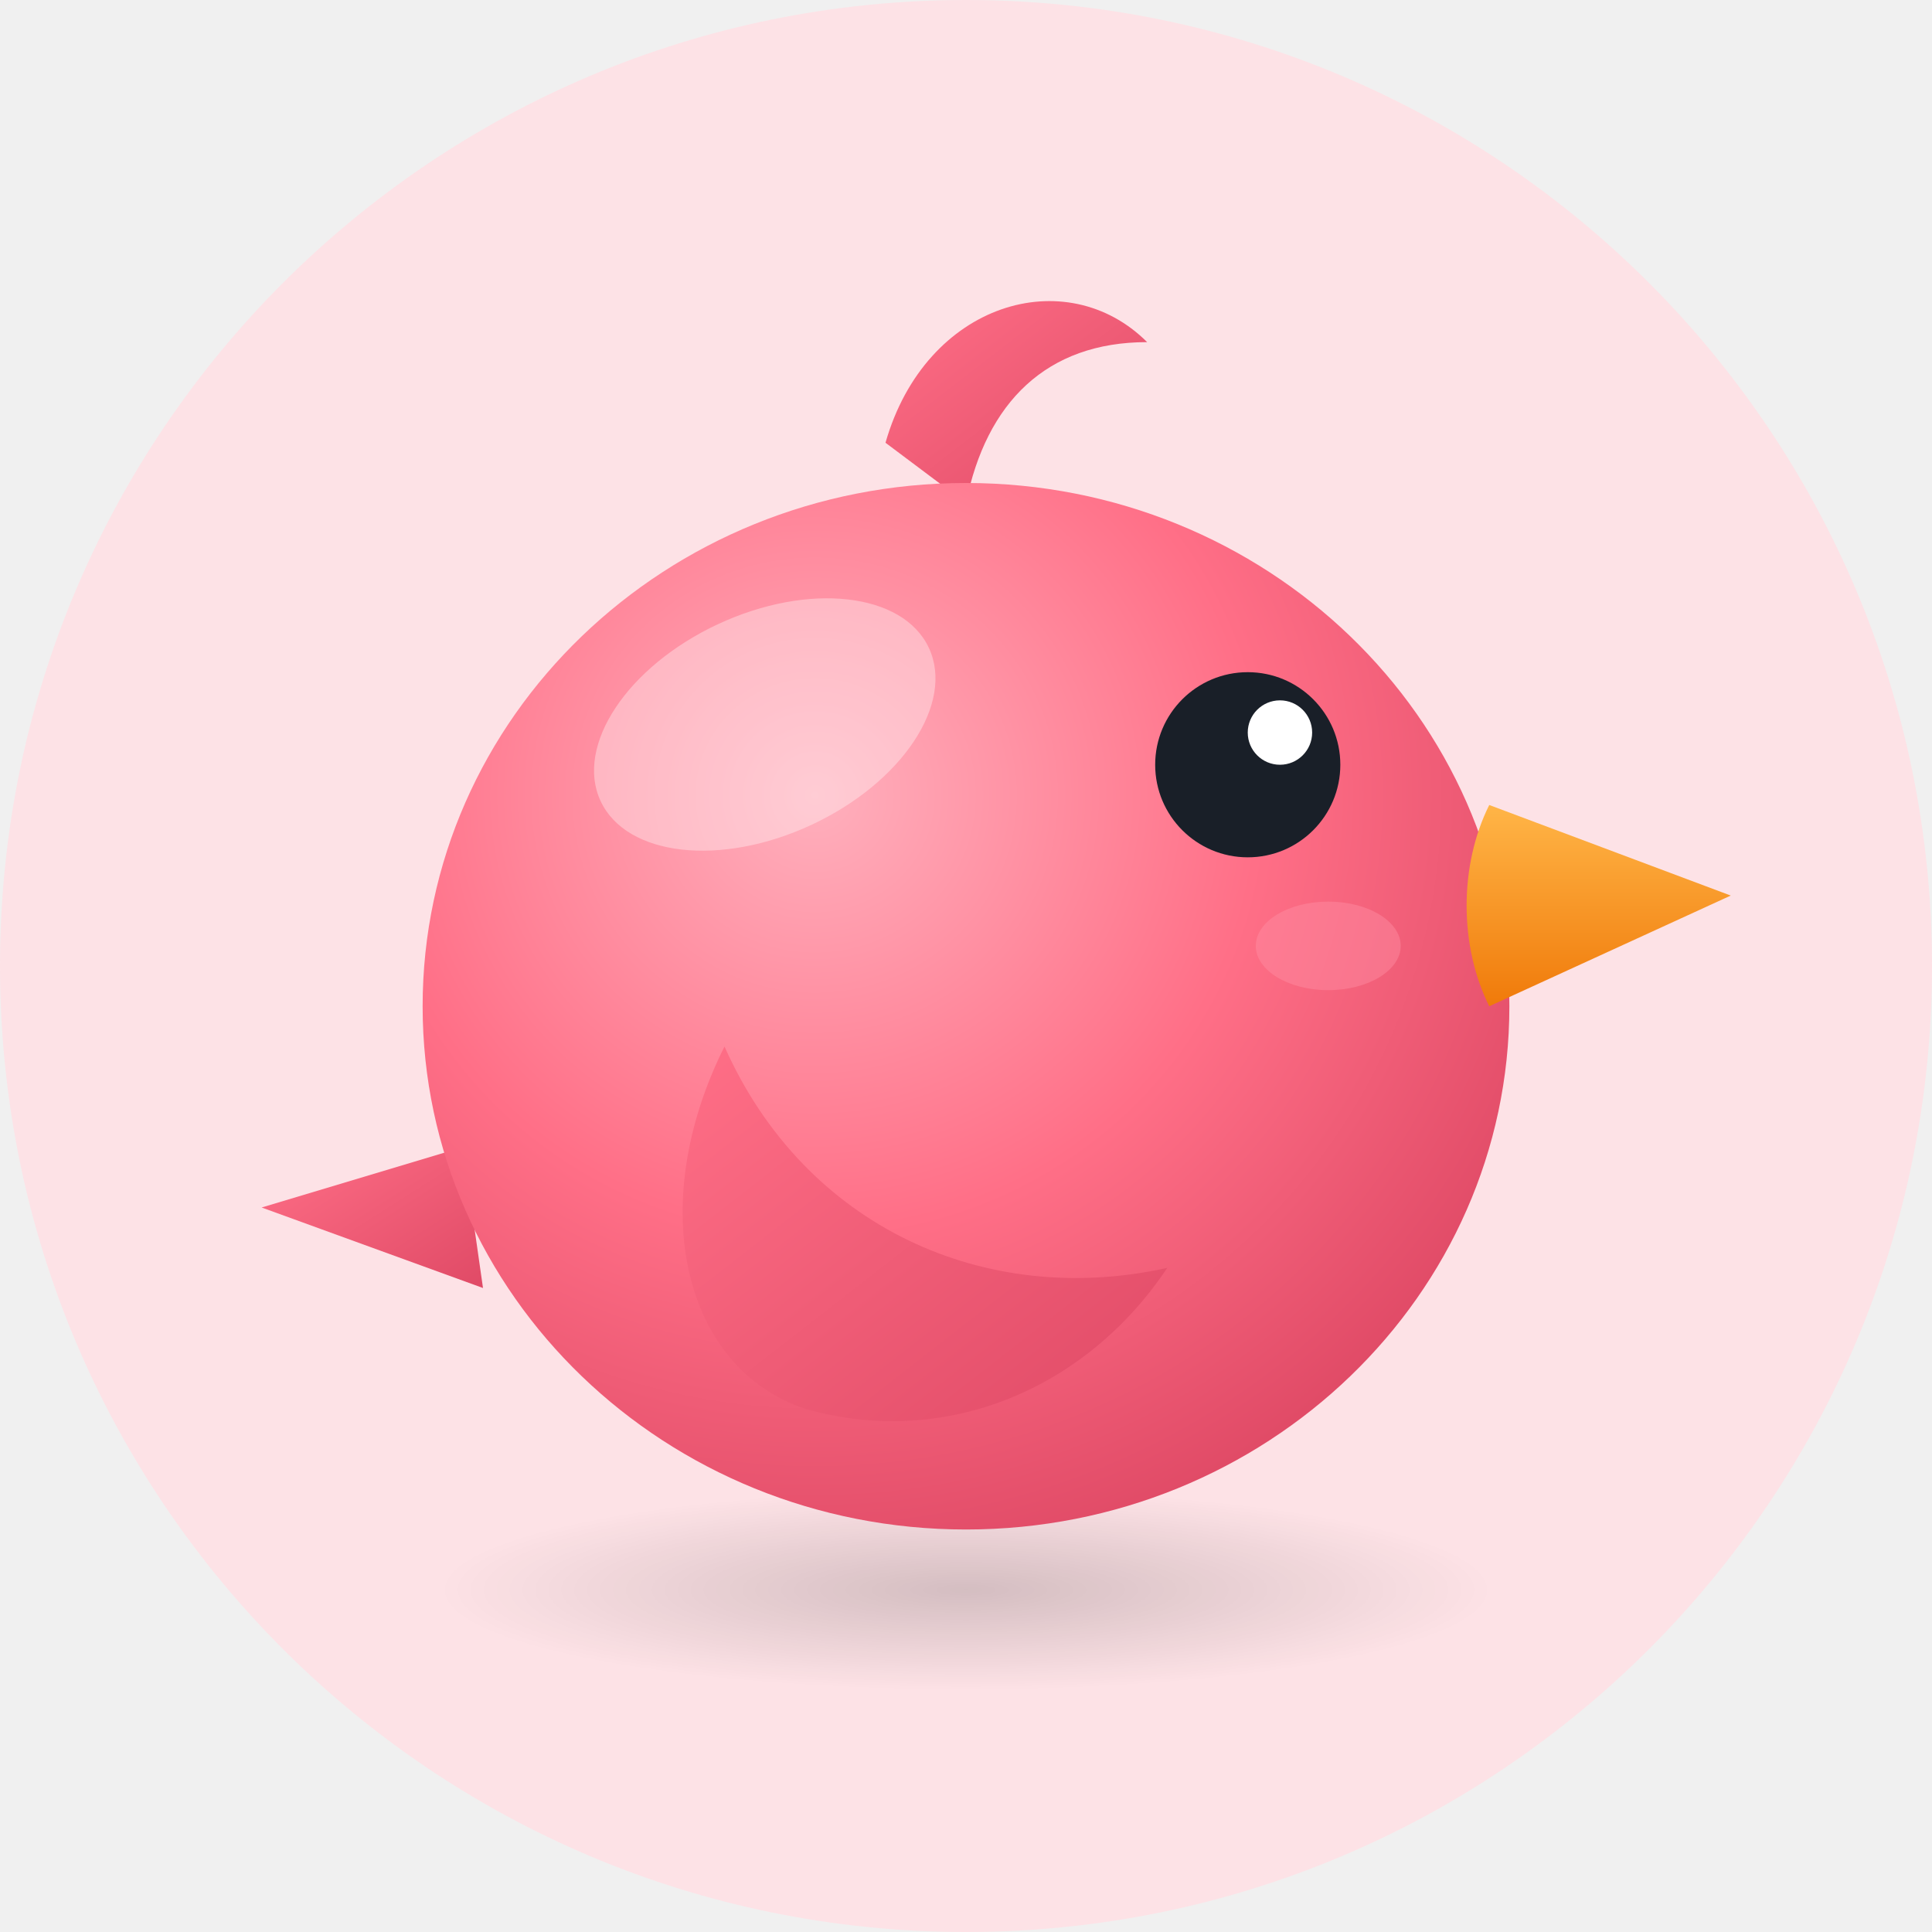
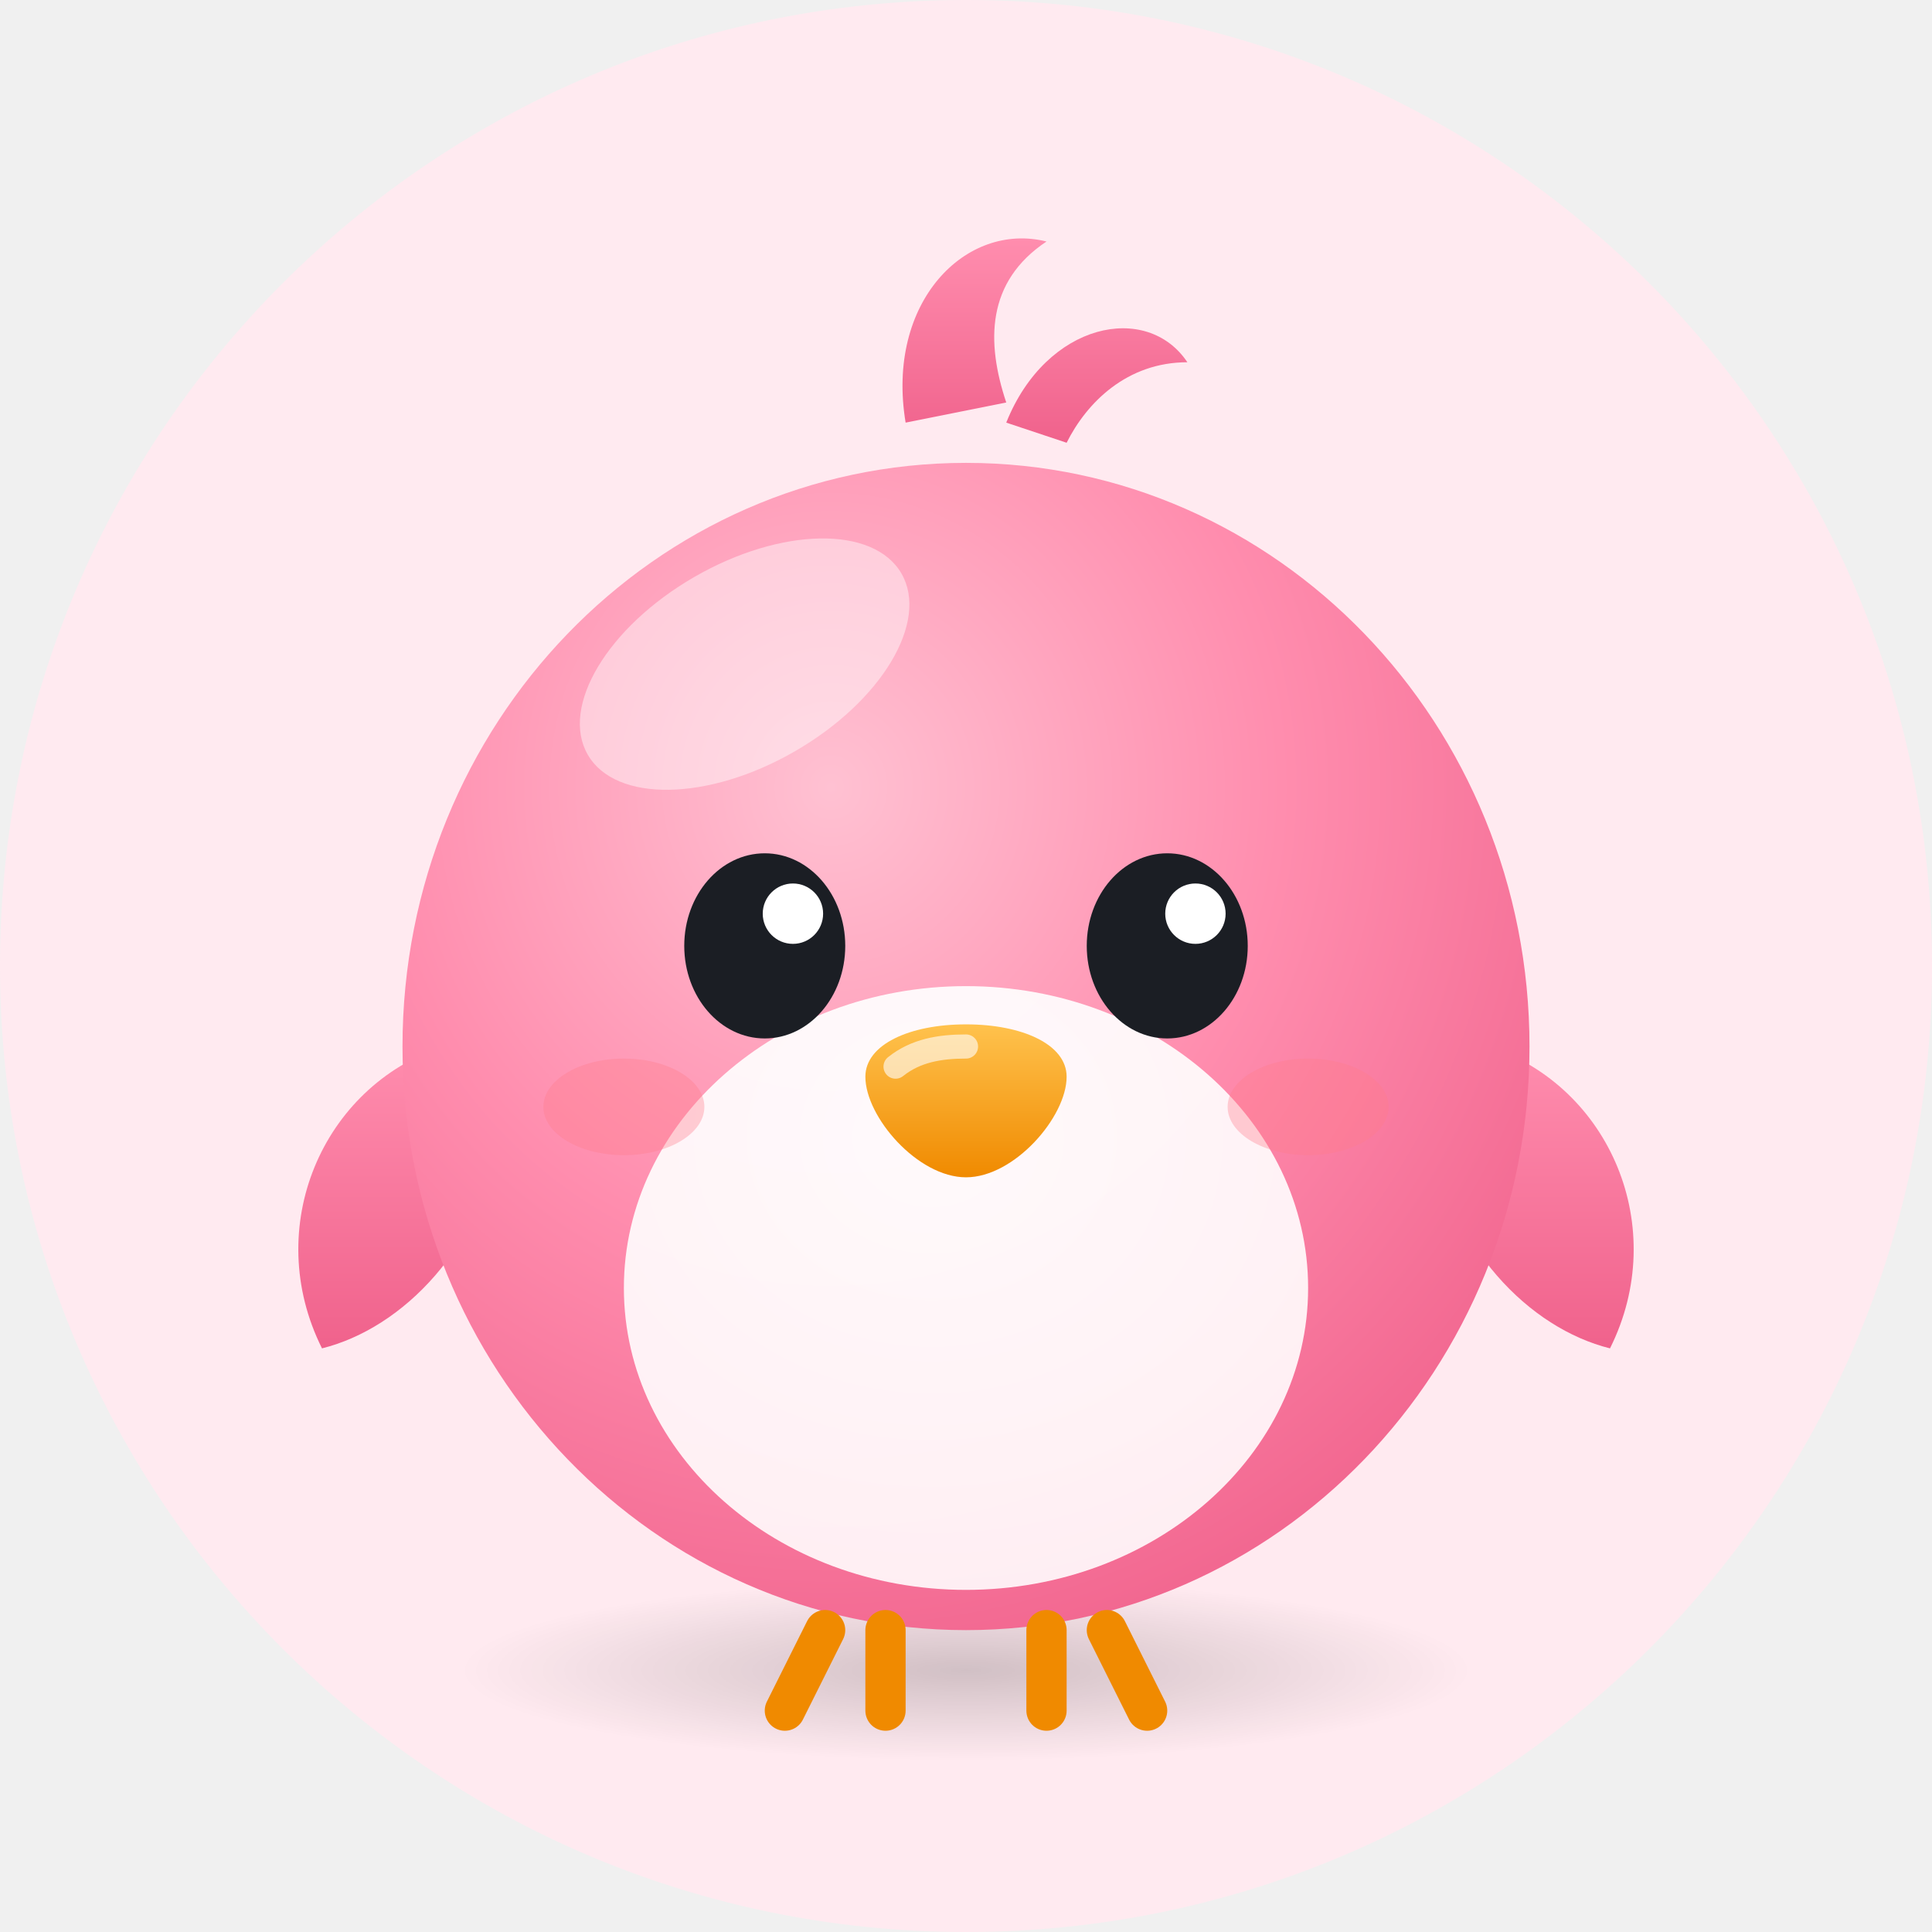
<svg xmlns="http://www.w3.org/2000/svg" viewBox="0 0 96 96">
  <defs>
-     <radialGradient id="b5" cx="36%" cy="30%" r="75%">
-       <stop offset="0" stop-color="#FFB0BD" />
-       <stop offset=".55" stop-color="#FF6F87" />
-       <stop offset="1" stop-color="#E04A66" />
+     <radialGradient id="b5" cx="38%" cy="28%" r="80%">
+       <stop offset="0" stop-color="#FFC1D2" />
+       <stop offset=".5" stop-color="#FF8DAE" />
+       <stop offset="1" stop-color="#F0628C" />
    </radialGradient>
-     <linearGradient id="w5" x1="0" y1="0" x2="1" y2="1">
-       <stop offset="0" stop-color="#FF6F87" />
-       <stop offset="1" stop-color="#E04A66" />
+     <radialGradient id="e5" cx="45%" cy="25%" r="85%">
+       <stop offset="0" stop-color="#fff" />
+       <stop offset="1" stop-color="#FFF4F7" />
+     </radialGradient>
+     <linearGradient id="w5" x1="0" y1="0" x2="0" y2="1">
+       <stop offset="0" stop-color="#FF8DAE" />
+       <stop offset="1" stop-color="#F0628C" />
    </linearGradient>
    <linearGradient id="k5" x1="0" y1="0" x2="0" y2="1">
-       <stop offset="0" stop-color="#FFB547" />
-       <stop offset="1" stop-color="#F07A0A" />
+       <stop offset="0" stop-color="#FFC24D" />
+       <stop offset="1" stop-color="#F08A00" />
    </linearGradient>
    <radialGradient id="s5" cx="50%" cy="50%" r="50%">
-       <stop offset="0" stop-color="#000" stop-opacity=".16" />
+       <stop offset="0" stop-color="#000" stop-opacity=".18" />
      <stop offset="1" stop-color="#000" stop-opacity="0" />
    </radialGradient>
    <clipPath id="c5">
      <circle cx="48" cy="48" r="48" />
    </clipPath>
  </defs>
  <g clip-path="url(#c5)">
-     <rect width="96" height="96" fill="#FDE2E6" />
-     <ellipse cx="48" cy="79" rx="26" ry="5" fill="url(#s5)" />
-     <path d="M23 57l-10 3 11 4z" fill="url(#w5)" />
-     <path d="M44 22c2-7 9-9 13-5-5 0-8 3-9 8z" fill="url(#w5)" />
-     <ellipse cx="48" cy="50" rx="27" ry="26" fill="url(#b5)" />
-     <ellipse cx="38" cy="36" rx="9" ry="5.5" fill="#fff" opacity=".35" transform="rotate(-25 38 36)" />
-     <path d="M36 52c4 9 13 13 22 11-4 6-11 9-18 7-6-2-8-10-4-18z" fill="url(#w5)" />
-     <path d="M74 40l12 4.5-12 5.5c-1.5-3-1.5-7 0-10z" fill="url(#k5)" />
-     <circle cx="62" cy="38" r="4.6" fill="#191F28" />
-     <circle cx="63.6" cy="36.4" r="1.6" fill="#fff" />
-     <ellipse cx="66" cy="47" rx="3.6" ry="2.2" fill="#FF8FA3" opacity=".45" />
+     <rect width="96" height="96" fill="#FFEAF0" />
+     <ellipse cx="48" cy="83" rx="25" ry="4.5" fill="url(#s5)" />
+     <path d="M45 21c-1-6 3-10 7-9-3 2-3 5-2 8M50 21c2-5 7-6 9-3-3 0-5 2-6 4" fill="url(#w5)" />
+     <path d="M22 52c-6 2-9 9-6 15 4-1 8-5 9-11z" fill="url(#w5)" />
+     <path d="M74 52c6 2 9 9 6 15-4-1-8-5-9-11z" fill="url(#w5)" />
+     <ellipse cx="48" cy="52" rx="28" ry="29" fill="url(#b5)" />
+     <ellipse cx="48" cy="64" rx="17" ry="15" fill="url(#e5)" opacity=".95" />
+     <ellipse cx="37" cy="33" rx="9" ry="5" fill="#fff" opacity=".45" transform="rotate(-30 37 33)" />
+     <ellipse cx="38" cy="47" rx="4" ry="4.6" fill="#1B1E24" />
+     <circle cx="39.4" cy="45.4" r="1.5" fill="#fff" />
+     <ellipse cx="58" cy="47" rx="4" ry="4.6" fill="#1B1E24" />
+     <circle cx="59.4" cy="45.4" r="1.5" fill="#fff" />
+     <path d="M43 53.5c0-1.6 2.2-2.6 5-2.6s5 1 5 2.6c0 2-2.6 5-5 5s-5-3-5-5z" fill="url(#k5)" />
+     <path d="M44.5 53c1-.8 2.2-1 3.5-1" stroke="#fff" stroke-opacity=".6" stroke-width="1.2" fill="none" stroke-linecap="round" />
+     <ellipse cx="31" cy="55" rx="4" ry="2.4" fill="#FF7A8A" opacity=".35" />
+     <ellipse cx="65" cy="55" rx="4" ry="2.4" fill="#FF7A8A" opacity=".35" />
+     <path d="M41 81l-2 4M44 81v4M52 81v4M55 81l2 4" stroke="#F08A00" stroke-width="2" stroke-linecap="round" />
  </g>
</svg>
